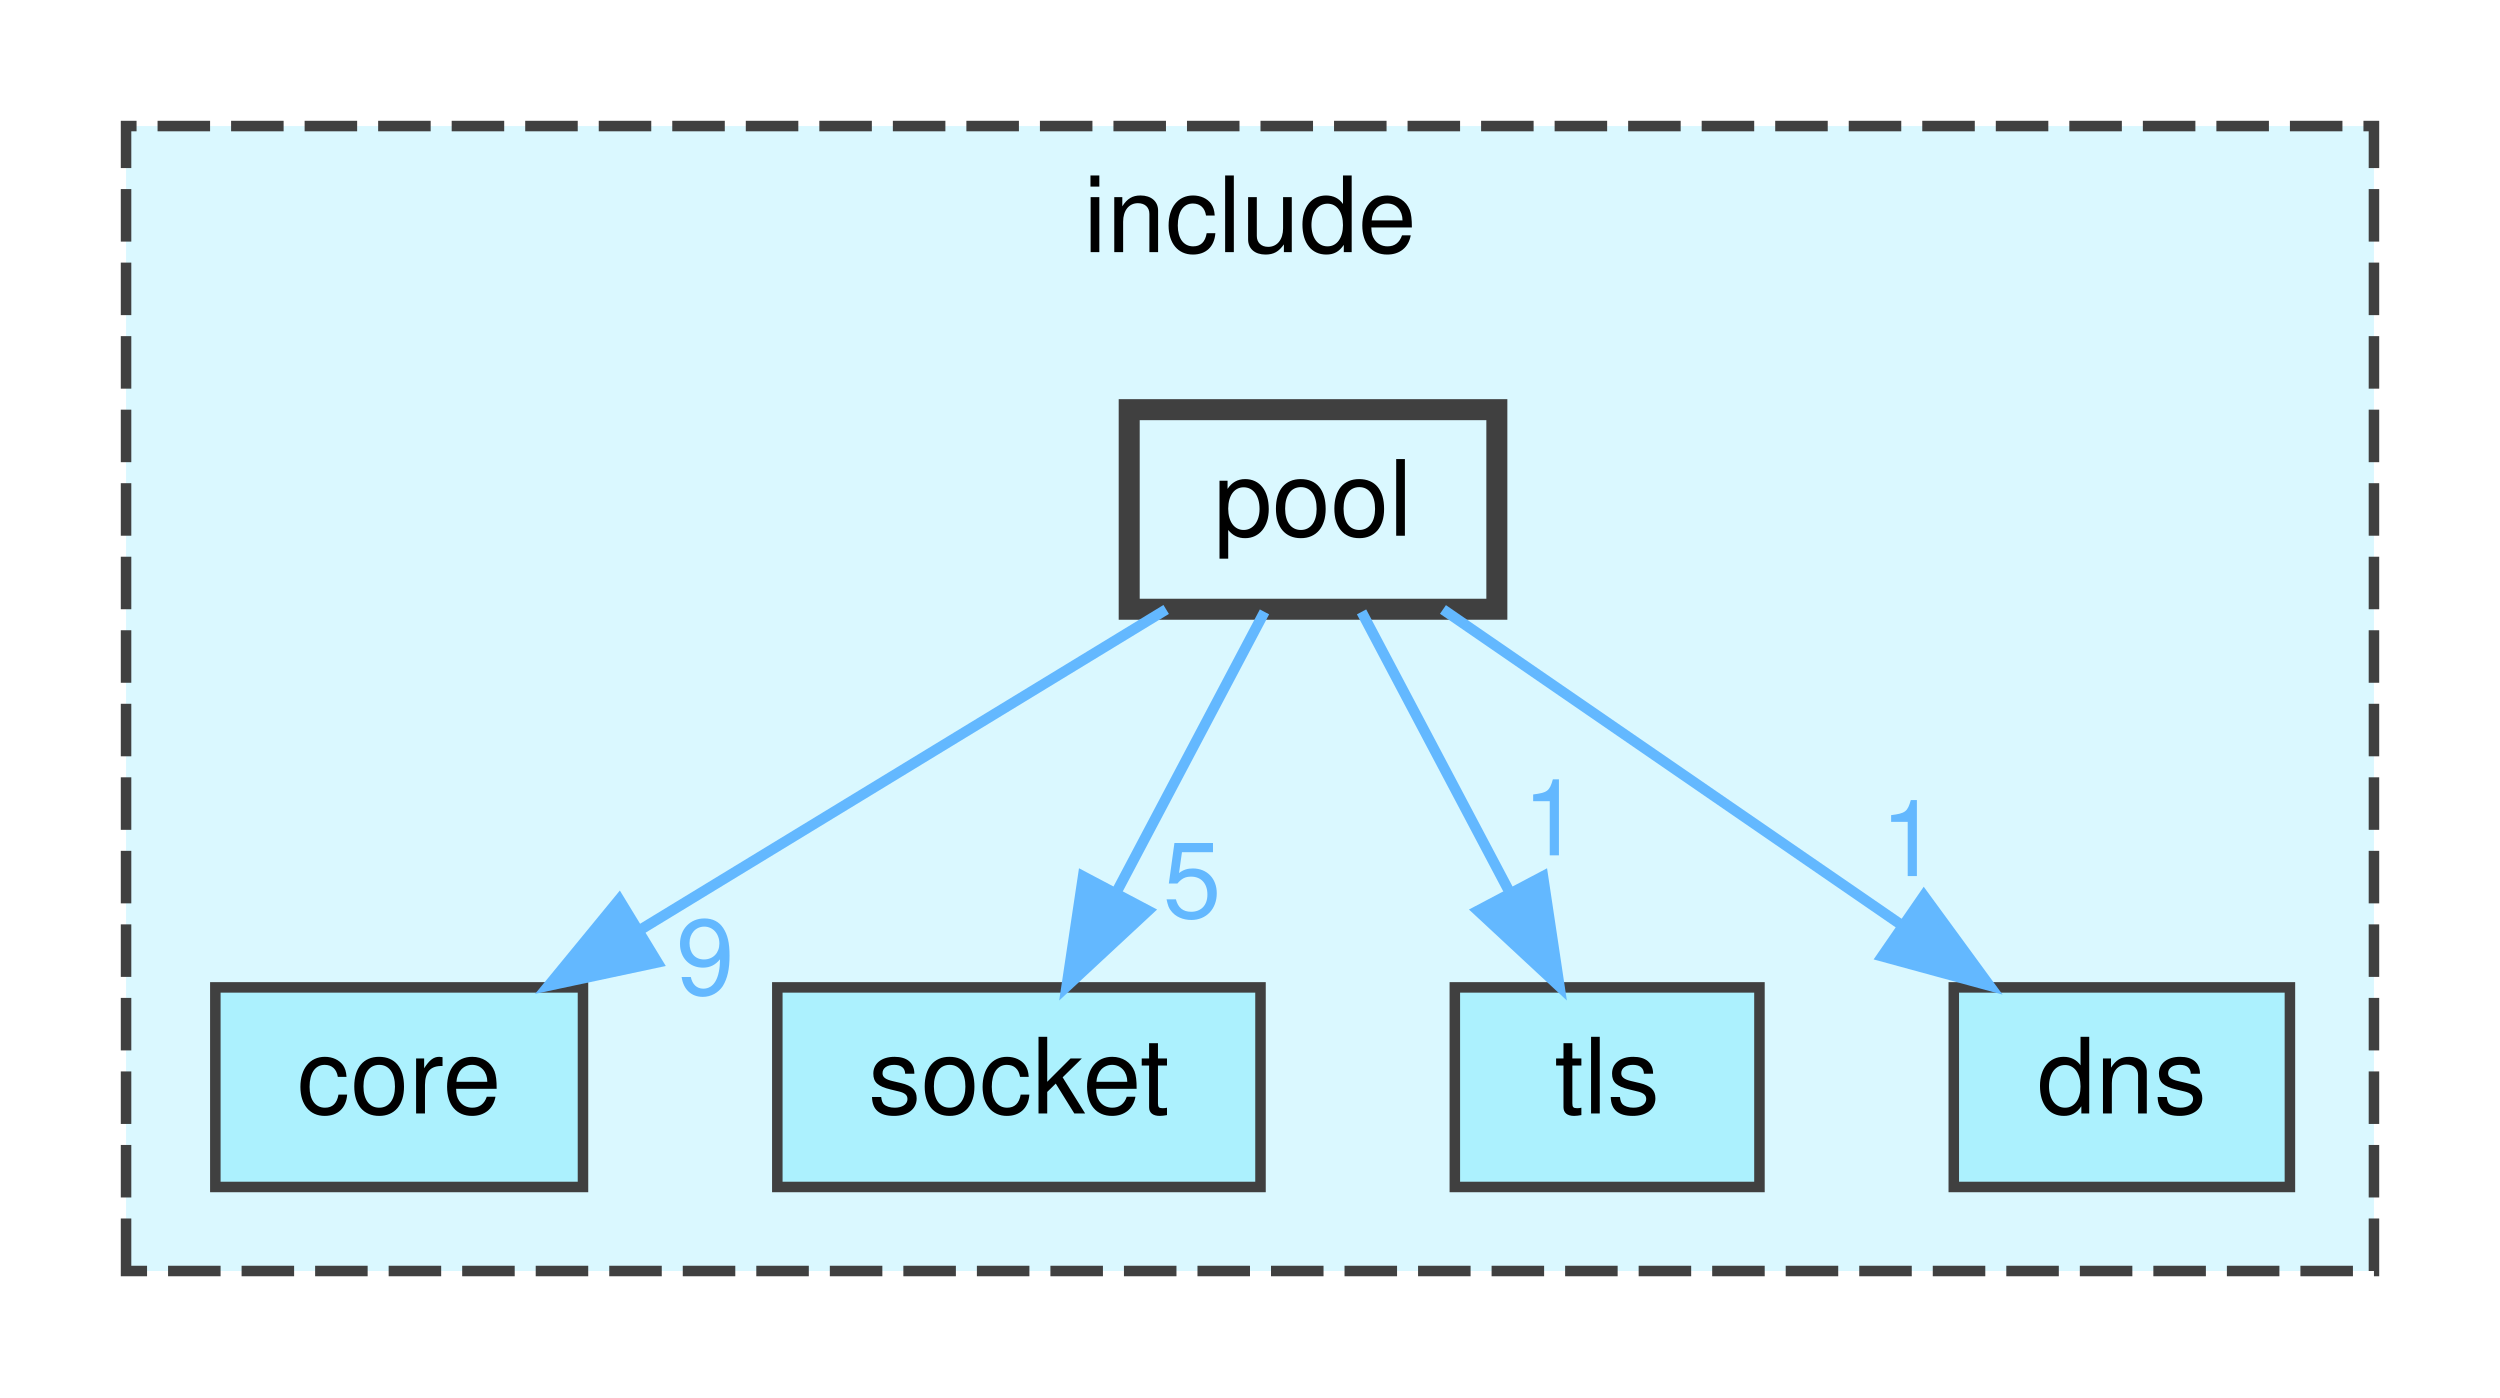
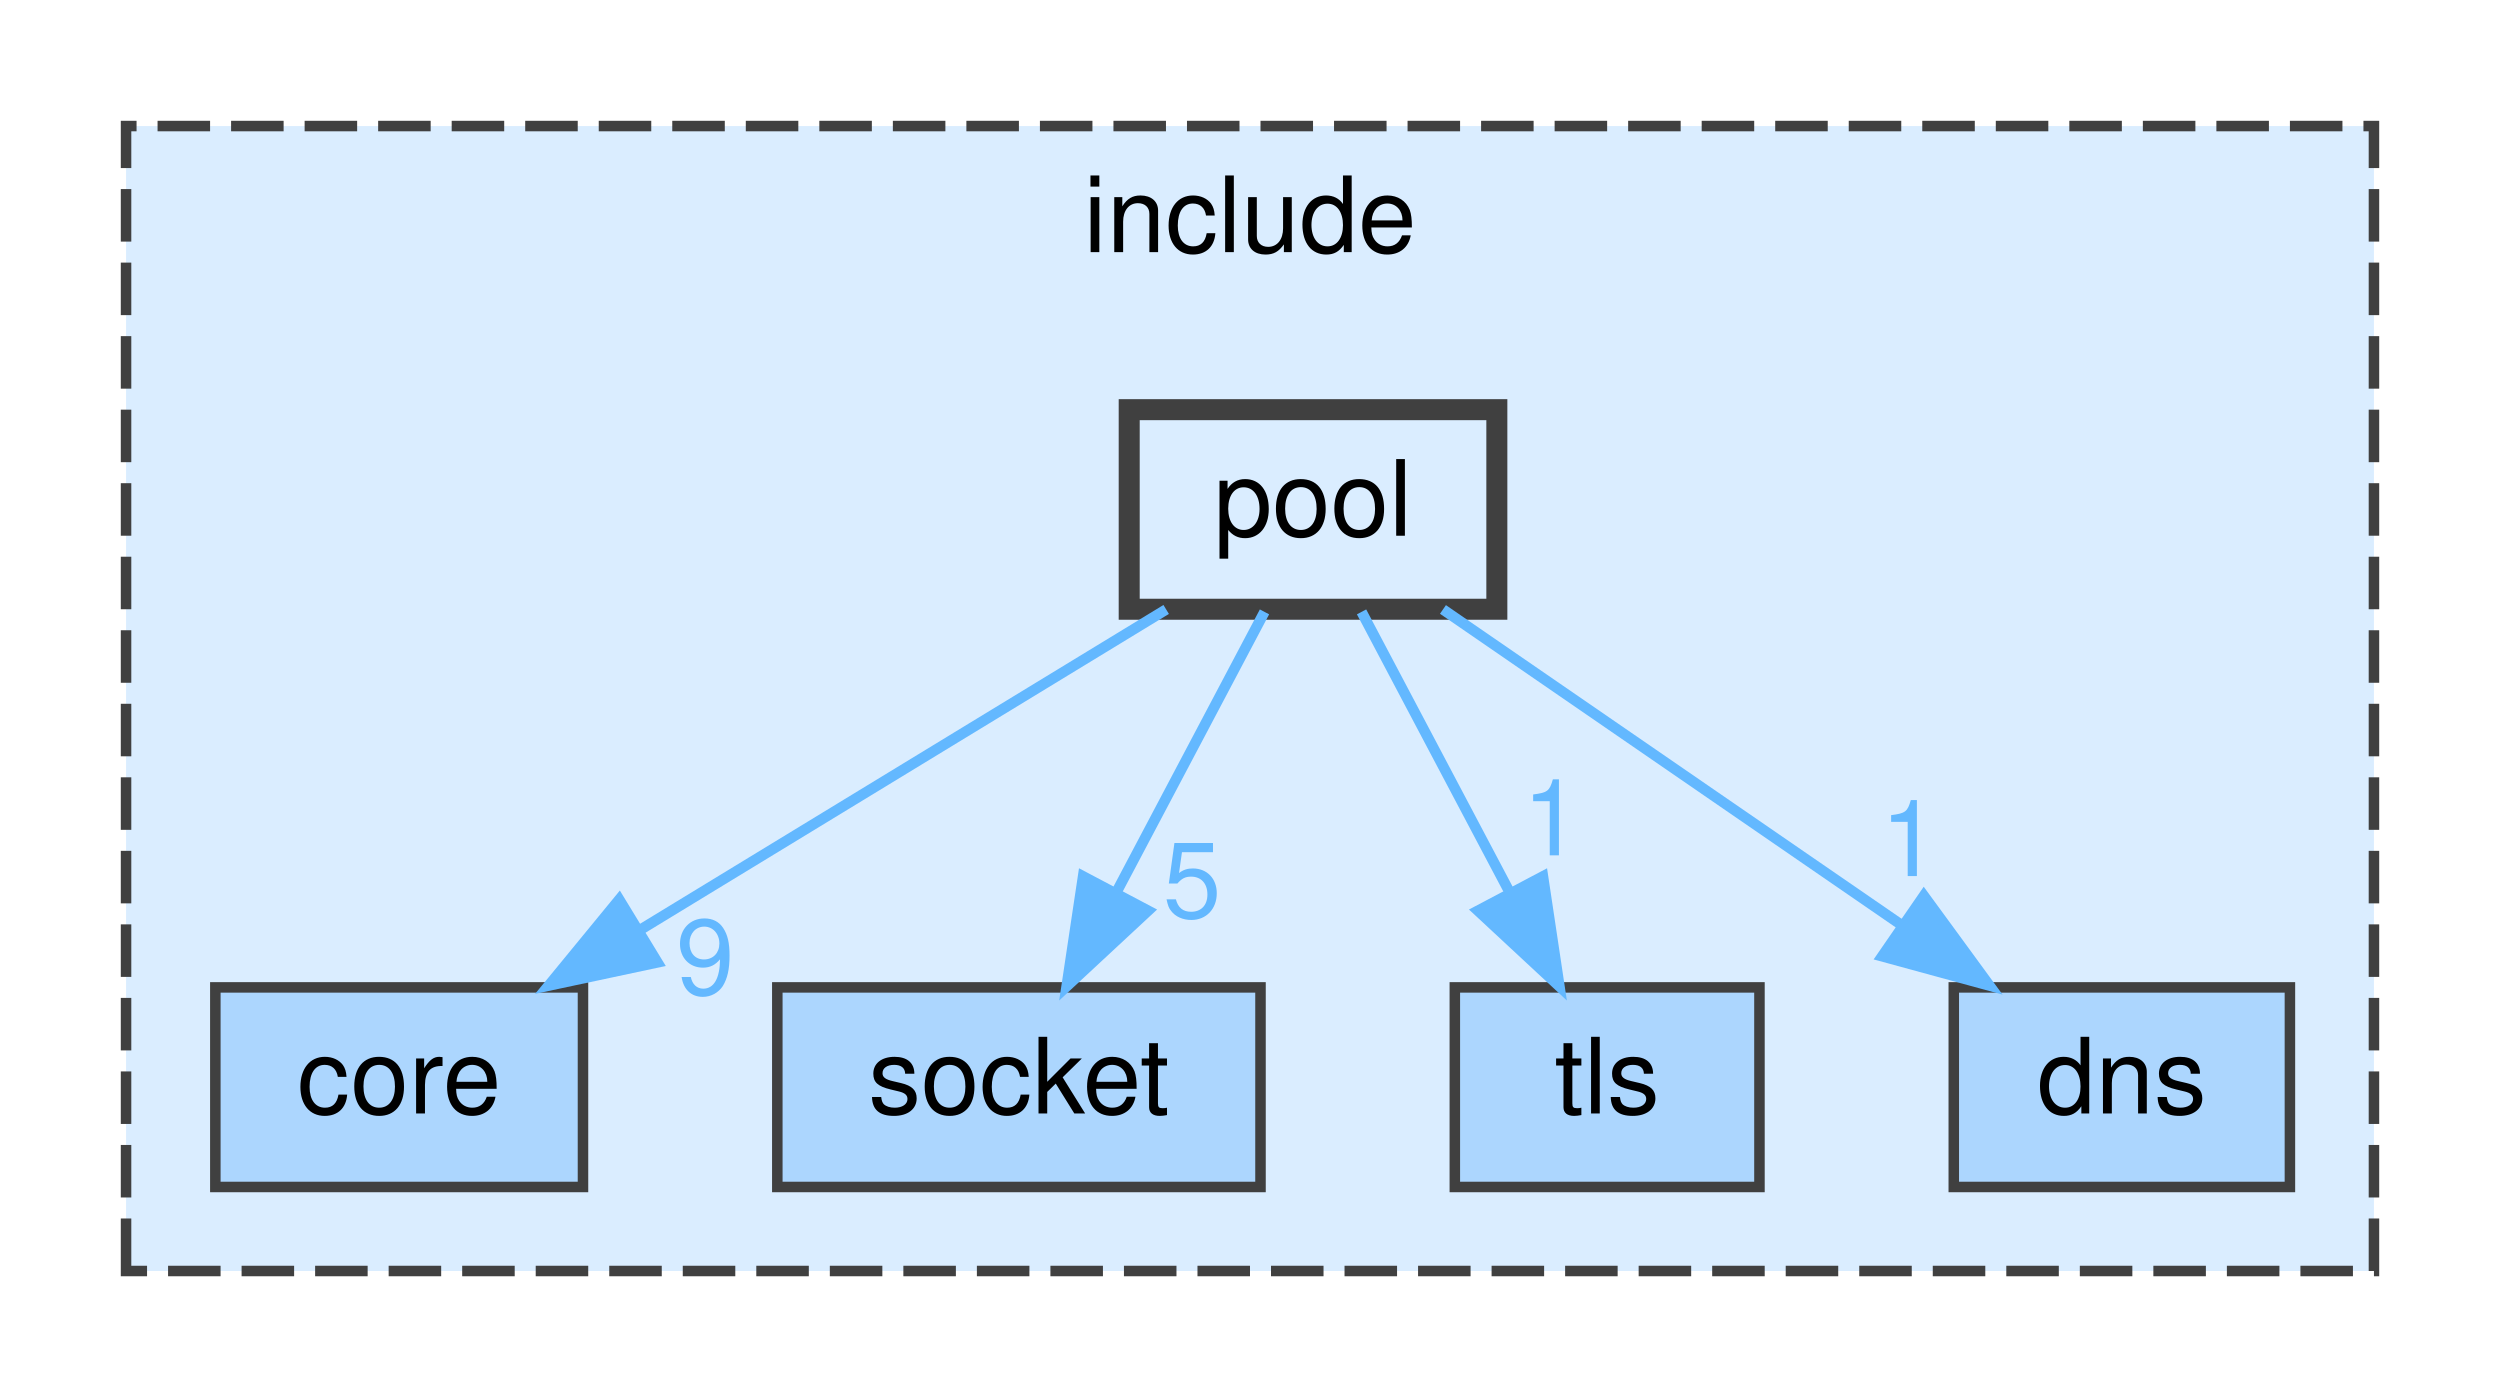
<svg xmlns="http://www.w3.org/2000/svg" xmlns:xlink="http://www.w3.org/1999/xlink" width="238pt" height="133pt" viewBox="0.00 0.00 238.00 133.00">
  <g id="graph0" class="graph" transform="scale(1 1) rotate(0) translate(4 129)">
    <g id="clust1" class="cluster">
      <g id="a_clust1">
        <a xlink:href="dir_d44c64559bbebec7f509842c48db8b23.html" target="_top" xlink:title="include">
-           <polygon fill="#daf8ff" stroke="#404040" stroke-dasharray="5,2" points="8,-8 8,-117 222,-117 222,-8 8,-8" />
+           <polygon fill="#daedff" stroke="#404040" stroke-dasharray="5,2" points="8,-8 8,-117 222,-117 222,-8 8,-8" />
          <text text-anchor="middle" x="115" y="-105" font-family="Helvetica,sans-Serif" font-size="10.00">include</text>
        </a>
      </g>
    </g>
    <g id="node1" class="node">
      <g id="a_node1">
        <a xlink:href="dir_3d69f64eaf81436fe2b22361382717e5.html" target="_top" xlink:title="core">
-           <polygon fill="#acf1fe" stroke="#404040" points="51.5,-35 16.5,-35 16.5,-16 51.5,-16 51.5,-35" />
+           <polygon fill="#acd6fe" stroke="#404040" points="51.5,-35 16.5,-35 16.5,-16 51.5,-16 51.5,-35" />
          <text text-anchor="middle" x="34" y="-23" font-family="Helvetica,sans-Serif" font-size="10.00">core</text>
        </a>
      </g>
    </g>
    <g id="node2" class="node">
      <g id="a_node2">
        <a xlink:href="dir_472464c21f3697a4351aeeea96351180.html" target="_top" xlink:title="socket">
-           <polygon fill="#acf1fe" stroke="#404040" points="116,-35 70,-35 70,-16 116,-16 116,-35" />
+           <polygon fill="#acd6fe" stroke="#404040" points="116,-35 70,-35 70,-16 116,-16 116,-35" />
          <text text-anchor="middle" x="93" y="-23" font-family="Helvetica,sans-Serif" font-size="10.00">socket</text>
        </a>
      </g>
    </g>
    <g id="node3" class="node">
      <g id="a_node3">
        <a xlink:href="dir_7dabddce885c25837fb5300c364e90af.html" target="_top" xlink:title="tls">
-           <polygon fill="#acf1fe" stroke="#404040" points="163.5,-35 134.5,-35 134.5,-16 163.5,-16 163.5,-35" />
+           <polygon fill="#acd6fe" stroke="#404040" points="163.5,-35 134.5,-35 134.5,-16 163.5,-16 163.5,-35" />
          <text text-anchor="middle" x="149" y="-23" font-family="Helvetica,sans-Serif" font-size="10.00">tls</text>
        </a>
      </g>
    </g>
    <g id="node4" class="node">
      <g id="a_node4">
        <a xlink:href="dir_9c1a8fda6212d92d4df2de0cb3e2b810.html" target="_top" xlink:title="dns">
-           <polygon fill="#acf1fe" stroke="#404040" points="214,-35 182,-35 182,-16 214,-16 214,-35" />
+           <polygon fill="#acd6fe" stroke="#404040" points="214,-35 182,-35 182,-16 214,-16 214,-35" />
          <text text-anchor="middle" x="198" y="-23" font-family="Helvetica,sans-Serif" font-size="10.00">dns</text>
        </a>
      </g>
    </g>
    <g id="node5" class="node">
      <g id="a_node5">
        <a xlink:href="dir_8dbc5086dbbd4f324945fb601393f417.html" target="_top" xlink:title="pool">
-           <polygon fill="#daf8ff" stroke="#404040" stroke-width="2" points="138.5,-90 103.5,-90 103.5,-71 138.5,-71 138.5,-90" />
+           <polygon fill="#daedff" stroke="#404040" stroke-width="2" points="138.5,-90 103.5,-90 103.5,-71 138.5,-71 138.5,-90" />
          <text text-anchor="middle" x="121" y="-78" font-family="Helvetica,sans-Serif" font-size="10.00">pool</text>
        </a>
      </g>
    </g>
    <g id="edge1" class="edge">
      <g id="a_edge1">
        <a xlink:href="dir_000007_000000.html" target="_top">
          <path fill="none" stroke="#63b8ff" d="M107.02,-70.98C93.53,-62.77 72.87,-50.18 56.96,-40.49" />
          <polygon fill="#63b8ff" stroke="#63b8ff" points="58.59,-37.38 48.23,-35.17 54.95,-43.36 58.59,-37.38" />
        </a>
      </g>
      <g id="a_edge1-headlabel">
        <a xlink:href="dir_000007_000000.html" target="_top" xlink:title="9">
          <text text-anchor="middle" x="63.14" y="-34.33" font-family="Helvetica,sans-Serif" font-size="10.00" fill="#63b8ff">9</text>
        </a>
      </g>
    </g>
    <g id="edge2" class="edge">
      <g id="a_edge2">
        <a xlink:href="dir_000007_000008.html" target="_top">
          <path fill="none" stroke="#63b8ff" d="M116.38,-70.75C112.54,-63.49 106.98,-52.95 102.24,-43.98" />
          <polygon fill="#63b8ff" stroke="#63b8ff" points="105.3,-42.3 97.54,-35.09 99.11,-45.57 105.3,-42.3" />
        </a>
      </g>
      <g id="a_edge2-headlabel">
        <a xlink:href="dir_000007_000008.html" target="_top" xlink:title="5">
          <text text-anchor="middle" x="109.49" y="-41.65" font-family="Helvetica,sans-Serif" font-size="10.00" fill="#63b8ff">5</text>
        </a>
      </g>
    </g>
    <g id="edge3" class="edge">
      <g id="a_edge3">
        <a xlink:href="dir_000007_000009.html" target="_top">
          <path fill="none" stroke="#63b8ff" d="M125.62,-70.75C129.46,-63.49 135.02,-52.95 139.76,-43.98" />
          <polygon fill="#63b8ff" stroke="#63b8ff" points="142.89,-45.57 144.46,-35.09 136.7,-42.3 142.89,-45.57" />
        </a>
      </g>
      <g id="a_edge3-headlabel">
        <a xlink:href="dir_000007_000009.html" target="_top" xlink:title="1">
          <text text-anchor="middle" x="143.72" y="-47.57" font-family="Helvetica,sans-Serif" font-size="10.00" fill="#63b8ff">1</text>
        </a>
      </g>
    </g>
    <g id="edge4" class="edge">
      <g id="a_edge4">
        <a xlink:href="dir_000007_000001.html" target="_top">
          <path fill="none" stroke="#63b8ff" d="M133.37,-70.98C145.09,-62.92 162.92,-50.65 176.89,-41.03" />
          <polygon fill="#63b8ff" stroke="#63b8ff" points="179.15,-43.72 185.4,-35.17 175.18,-37.96 179.15,-43.72" />
        </a>
      </g>
      <g id="a_edge4-headlabel">
        <a xlink:href="dir_000007_000001.html" target="_top" xlink:title="1">
          <text text-anchor="middle" x="177.8" y="-45.6" font-family="Helvetica,sans-Serif" font-size="10.00" fill="#63b8ff">1</text>
        </a>
      </g>
    </g>
  </g>
</svg>
